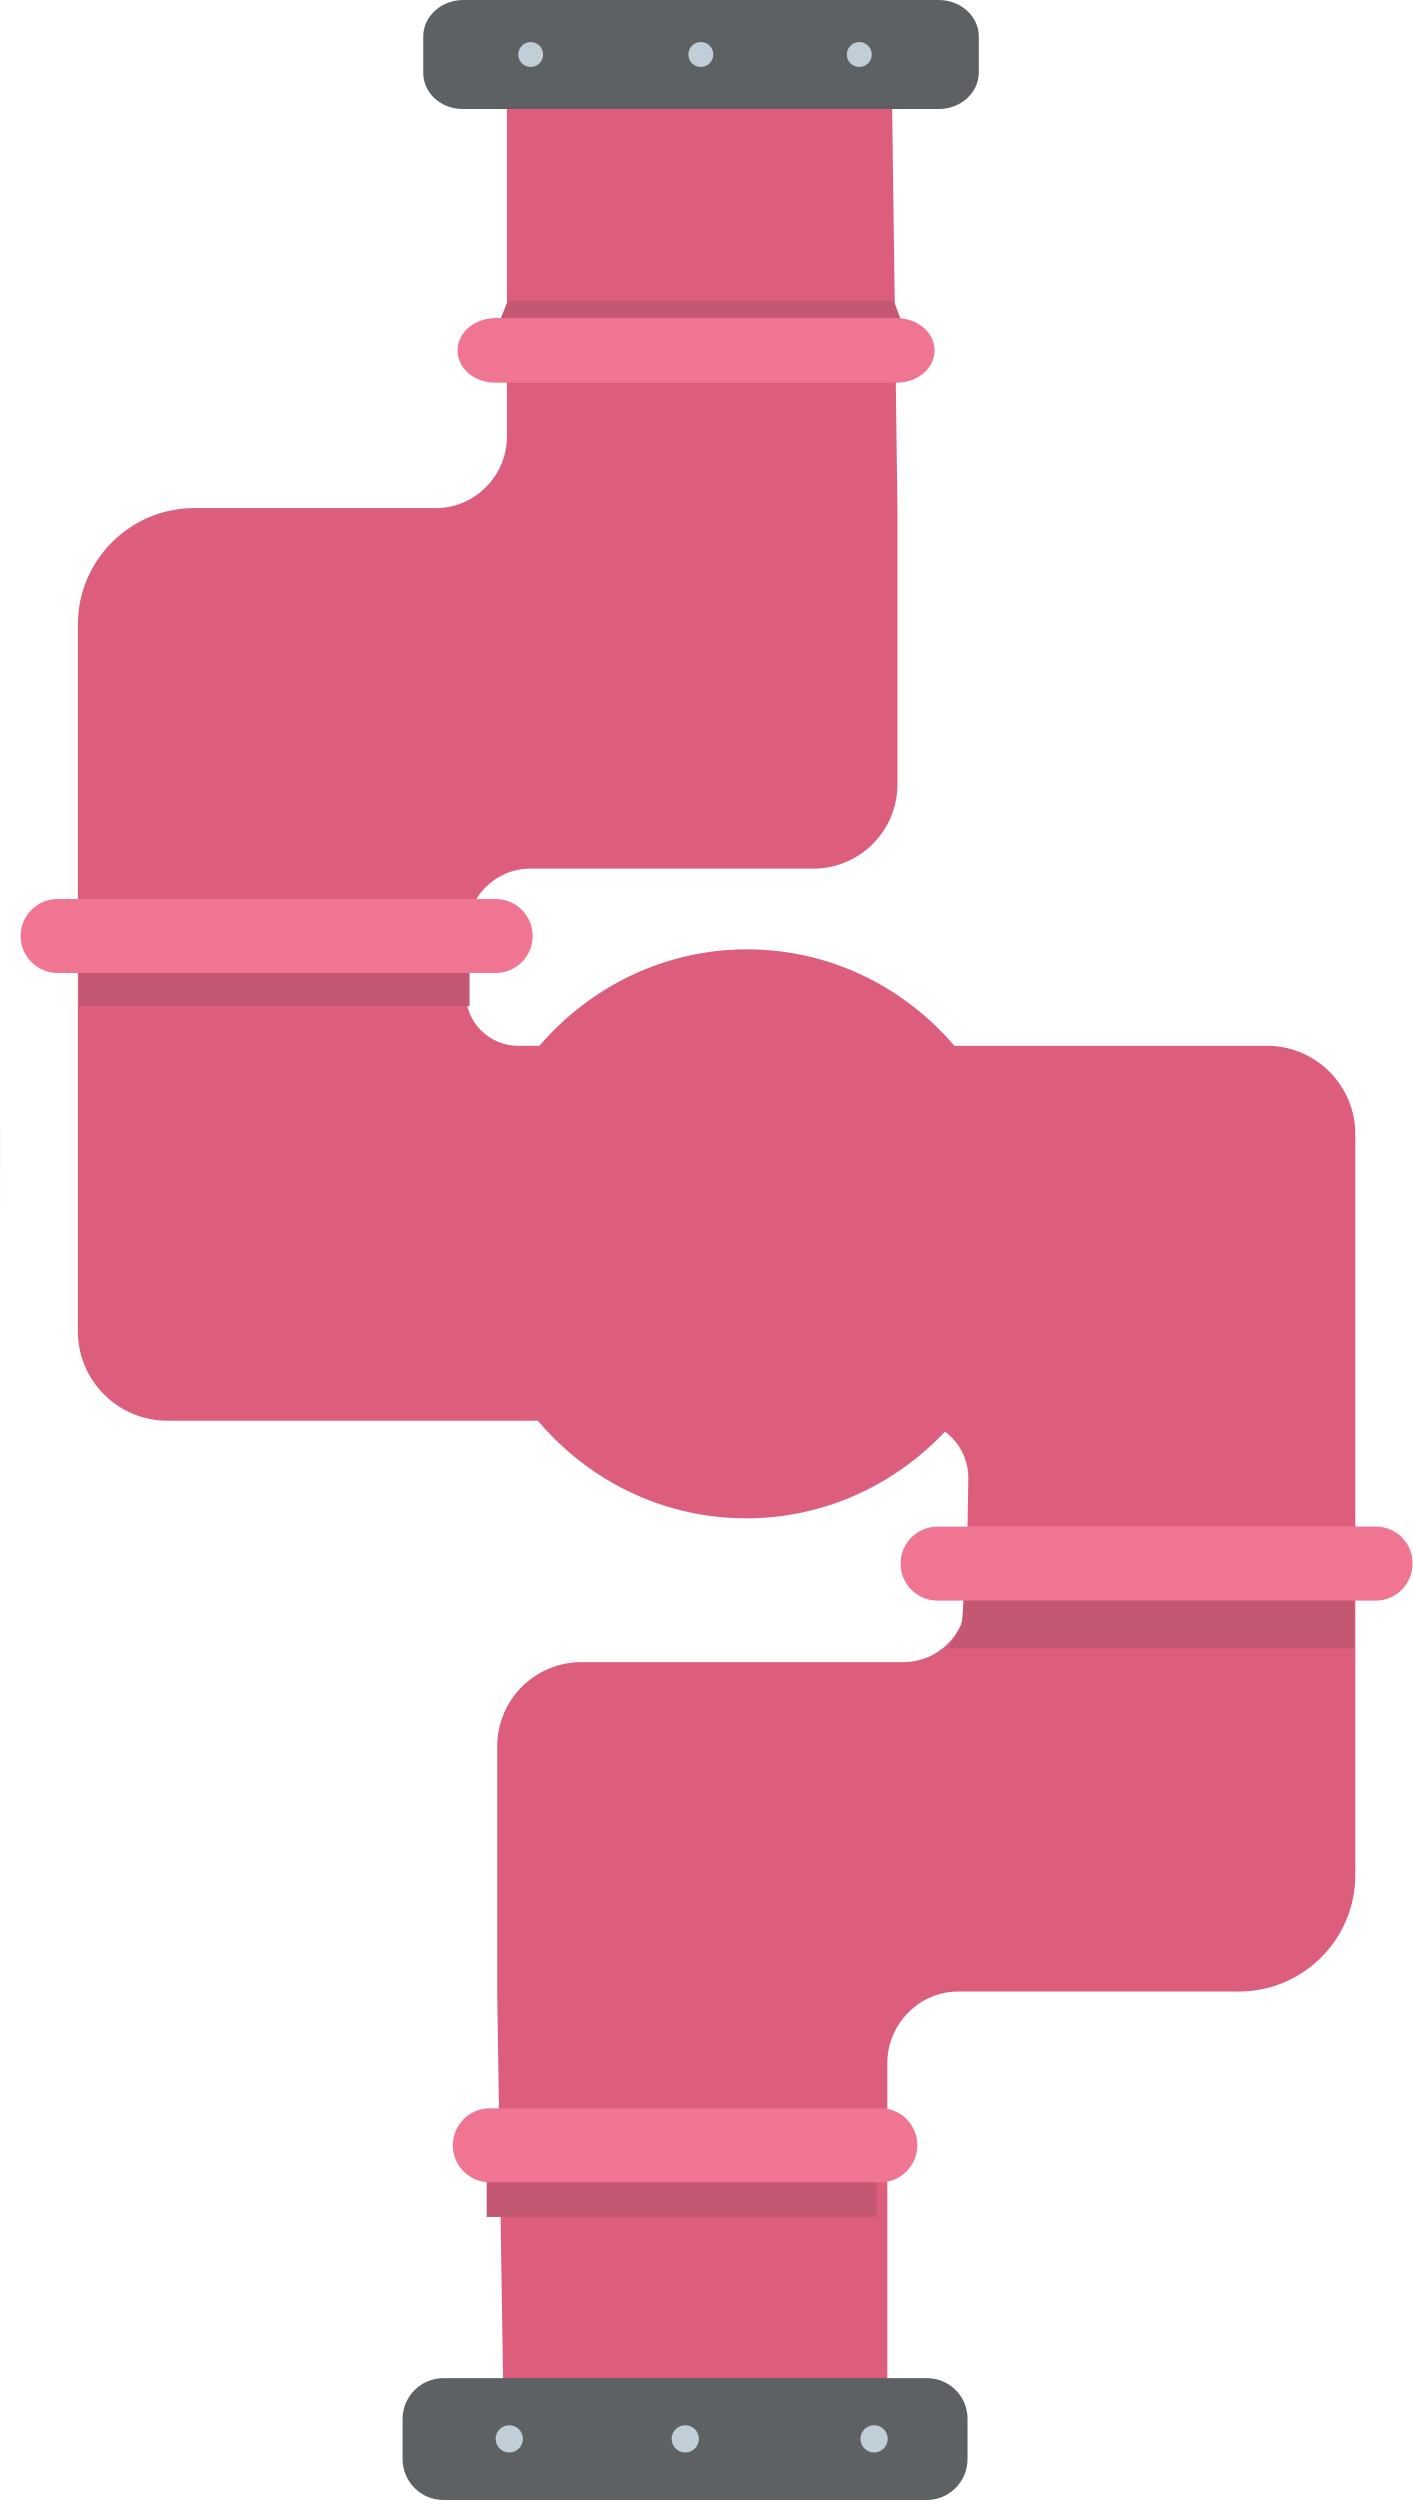
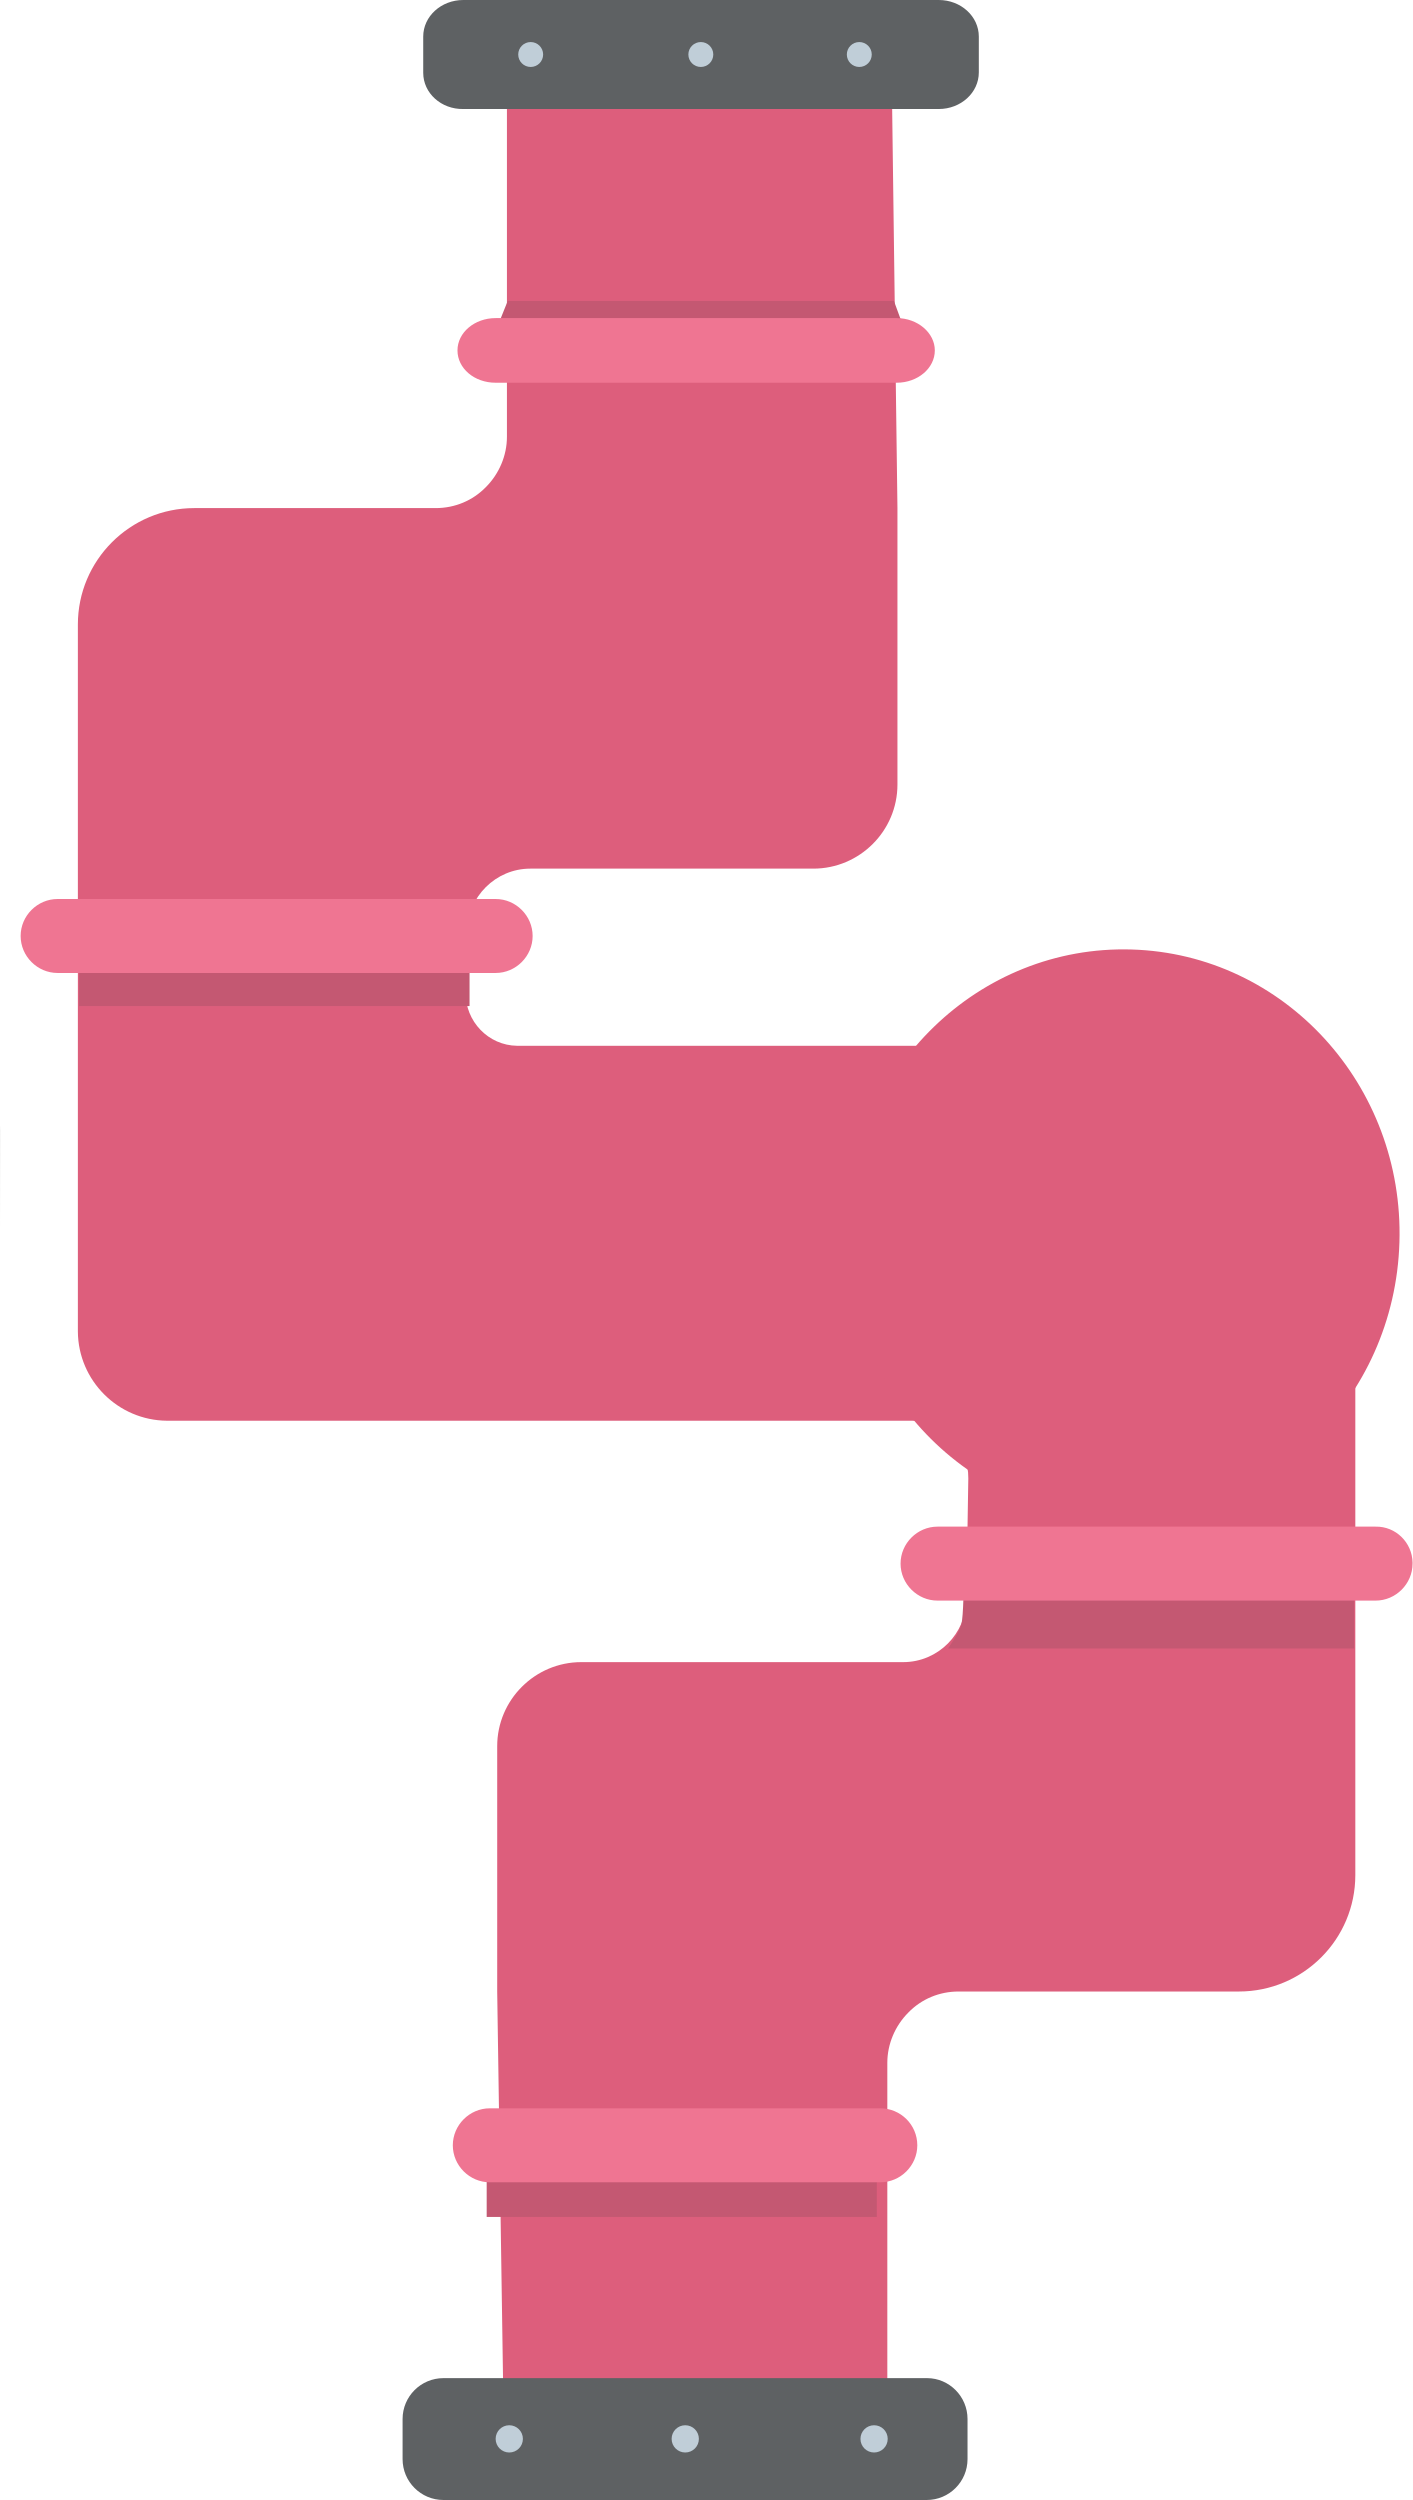
- <svg xmlns="http://www.w3.org/2000/svg" id="Layer_1" data-name="Layer 1" viewBox="0 0 362.8 642.1">
-   <defs>
-     <style>.cls-1{fill:#6b6b6b;isolation:isolate;opacity:0.15;}.cls-2{fill:#dd5e7c;}.cls-3{fill:#5e6163;}.cls-4{fill:#c0ced8;}.cls-5{fill:#c45872;}.cls-6{fill:#ef7592;}</style>
-   </defs>
-   <path class="cls-1" d="M20.9,289.1l-.1,27V291.3A16.2,16.2,0,0,1,20.9,289.1Z" transform="translate(-20.8)" />
-   <path class="cls-2" d="M368.9,291.4V481.6A29.92,29.92,0,0,1,339,511.5H267a17.9,17.9,0,0,0-12.9,5.4,18.31,18.31,0,0,0-5.4,12.9v95L150,611l-1.5-99.5v-63a21.64,21.64,0,0,1,21.6-21.6h82.7A16.2,16.2,0,0,0,269,410.7l.5-31a14.6,14.6,0,0,0-14.6-14.8H63.7A23,23,0,0,1,40.8,342V160.4a29.92,29.92,0,0,1,29.9-29.9h62a17.9,17.9,0,0,0,12.9-5.4,18.31,18.31,0,0,0,5.4-12.9v-95h98.8l1.5,113.3v71a21.64,21.64,0,0,1-21.6,21.6H157a16.2,16.2,0,0,0-16.2,16.2l-.4,15.6a13.47,13.47,0,0,0,13.4,13.7H346A22.69,22.69,0,0,1,368.9,291.4Z" transform="translate(-20.8)" />
-   <path class="cls-3" d="M129.5,18.7V9.4c0-5.2,4.6-9.4,10.3-9.4H261.9c5.7,0,10.3,4.2,10.3,9.4v9.2c0,5.2-4.6,9.4-10.3,9.4H139.8C134.1,28.1,129.5,23.9,129.5,18.7Z" transform="translate(-20.8)" />
-   <circle class="cls-4" cx="136.3" cy="14" r="3.2" />
-   <circle class="cls-4" cx="180" cy="14" r="3.2" />
-   <circle class="cls-4" cx="220.7" cy="14" r="3.2" />
-   <path class="cls-5" d="M141.4,258.4H41.1v-17H141.4Z" transform="translate(-20.8)" />
-   <path class="cls-6" d="M26.1,240.4h0a9.5,9.5,0,0,1,9.5-9.5H148.1a9.5,9.5,0,0,1,9.5,9.5h0a9.5,9.5,0,0,1-9.5,9.5H35.6A9.5,9.5,0,0,1,26.1,240.4Z" transform="translate(-20.8)" />
-   <rect class="cls-5" x="125" y="552.4" width="100.2" height="17" />
-   <path class="cls-3" d="M269.3,621.3v10.3a10.5,10.5,0,0,1-10.5,10.5H134.7a10.5,10.5,0,0,1-10.5-10.5V621.3a10.5,10.5,0,0,1,10.5-10.5H258.9A10.41,10.41,0,0,1,269.3,621.3Z" transform="translate(-20.8)" />
-   <circle class="cls-4" cx="224.5" cy="626.4" r="3.5" />
-   <circle class="cls-4" cx="176" cy="626.4" r="3.5" />
-   <circle class="cls-4" cx="130.8" cy="626.4" r="3.5" />
-   <path class="cls-6" d="M256.4,551h0a9.5,9.5,0,0,1-9.5,9.5H146.6a9.5,9.5,0,0,1-9.5-9.5h0a9.5,9.5,0,0,1,9.5-9.5H246.9A9.43,9.43,0,0,1,256.4,551Z" transform="translate(-20.8)" />
-   <path class="cls-5" d="M267.7,417.3c.6-2.4.6-10.9.6-10.9H368.6v17H264.3S267.2,419.2,267.7,417.3Z" transform="translate(-20.8)" />
-   <path class="cls-6" d="M383.6,401.6h0a9.5,9.5,0,0,1-9.5,9.5H261.6a9.5,9.5,0,0,1-9.5-9.5h0a9.5,9.5,0,0,1,9.5-9.5H374.1A9.37,9.37,0,0,1,383.6,401.6Z" transform="translate(-20.8)" />
-   <ellipse class="cls-2" cx="212.54" cy="316.88" rx="73.07" ry="71.01" transform="translate(-131.43 519.72) rotate(-88.26)" />
-   <polygon class="cls-5" points="130.41 77.26 229.58 77.26 233.69 88.54 125.94 88.54 130.41 77.26" />
-   <path class="cls-6" d="M138.32,90h0c0-4.63,4.42-8.3,9.76-8.3h103c5.45,0,9.76,3.76,9.76,8.3h0c0,4.63-4.41,8.29-9.76,8.29h-103C142.63,98.33,138.32,94.58,138.32,90Z" transform="translate(-20.8)" />
+ <svg xmlns="http://www.w3.org/2000/svg" version="1.1" id="Layer_1" x="0px" y="0px" viewBox="0 0 362.8 642.1" style="enable-background:new 0 0 362.8 642.1;" xml:space="preserve">
+   <style type="text/css">
+ 	.st0{opacity:0.15;fill:#6B6B6B;enable-background:new    ;}
+ 	.st1{fill:#DD5E7C;}
+ 	.st2{fill:#5E6163;}
+ 	.st3{fill:#C0CED8;}
+ 	.st4{fill:#C45872;}
+ 	.st5{fill:#EF7592;}
+ 	.st6{fill:none;}
+ </style>
+   <path class="st0" d="M0.1,289.1l-0.1,27v-24.8C0,290.6,0,289.8,0.1,289.1z" />
+   <path class="st1" d="M348.1,291.4v190.2c0,16.5-13.4,29.9-29.9,29.9h-72c-4.9,0-9.5,1.9-12.9,5.4c-3.4,3.4-5.4,8.1-5.4,12.9v95  L129.2,611l-1.5-99.5v-63c0-11.9,9.7-21.6,21.6-21.6H232c8.9,0,16.2-7.3,16.2-16.2l0.5-31c0.1-8.1-6.3-14.7-14.4-14.8  c-0.1,0-0.1,0-0.2,0H42.9C30.3,364.8,20.1,354.6,20,342V160.4c0-16.5,13.4-29.9,29.9-29.9h62c4.9,0,9.5-1.9,12.9-5.4  c3.4-3.4,5.4-8.1,5.4-12.9v-95H229l1.5,113.3v71c0,11.9-9.7,21.6-21.6,21.6h-72.7c-8.9,0-16.2,7.3-16.2,16.2l-0.4,15.6  c-0.1,7.4,5.8,13.6,13.2,13.7c0.1,0,0.1,0,0.2,0h192.2c12.5-0.1,22.8,9.9,22.9,22.5C348.1,291.2,348.1,291.3,348.1,291.4z" />
+   <path class="st2" d="M108.7,18.7V9.4c0-5.2,4.6-9.4,10.3-9.4h122.1c5.7,0,10.3,4.2,10.3,9.4v9.2c0,5.2-4.6,9.4-10.3,9.4H119  C113.3,28.1,108.7,23.9,108.7,18.7z" />
+   <circle class="st3" cx="136.3" cy="14" r="3.2" />
+   <circle class="st3" cx="180" cy="14" r="3.2" />
+   <circle class="st3" cx="220.7" cy="14" r="3.2" />
+   <path class="st4" d="M120.6,258.4H20.3v-17h100.3C120.6,241.4,120.6,258.4,120.6,258.4z" />
+   <path class="st5" d="M5.3,240.4L5.3,240.4c0-5.2,4.3-9.5,9.5-9.5h112.5c5.2,0,9.5,4.3,9.5,9.5l0,0c0,5.2-4.3,9.5-9.5,9.5H14.8  C9.6,249.9,5.3,245.6,5.3,240.4z" />
+   <rect x="125" y="552.4" class="st4" width="100.2" height="17" />
+   <path class="st2" d="M248.5,621.3v10.3c0,5.8-4.7,10.5-10.5,10.5H113.9c-5.8,0-10.5-4.7-10.5-10.5v-10.3c0-5.8,4.7-10.5,10.5-10.5  h124.2C243.8,610.8,248.5,615.5,248.5,621.3C248.5,621.2,248.5,621.3,248.5,621.3z" />
+   <circle class="st3" cx="224.5" cy="626.4" r="3.5" />
+   <circle class="st3" cx="176" cy="626.4" r="3.5" />
+   <circle class="st3" cx="130.8" cy="626.4" r="3.5" />
+   <path class="st5" d="M235.6,551L235.6,551c0,5.2-4.3,9.5-9.5,9.5l0,0H125.8c-5.2,0-9.5-4.3-9.5-9.5l0,0l0,0c0-5.2,4.3-9.5,9.5-9.5  h100.3C231.3,541.5,235.6,545.7,235.6,551L235.6,551z" />
+   <path class="st4" d="M246.9,417.3c0.6-2.4,0.6-10.9,0.6-10.9h100.3v17H243.5C243.5,423.4,246.4,419.2,246.9,417.3z" />
+   <path class="st5" d="M362.8,401.6L362.8,401.6c0,5.2-4.3,9.5-9.5,9.5H240.8c-5.2,0-9.5-4.3-9.5-9.5l0,0c0-5.2,4.3-9.5,9.5-9.5l0,0  h112.5c5.2-0.1,9.4,4.1,9.5,9.2C362.8,401.4,362.8,401.5,362.8,401.6z" />
+   <ellipse transform="matrix(3.036520e-02 -0.9995 0.9995 3.036520e-02 -37.0377 595.6673)" class="st1" cx="288.5" cy="316.9" rx="73.1" ry="71" />
+   <polygon class="st4" points="130.4,77.3 229.6,77.3 233.7,88.5 125.9,88.5 " />
+   <path class="st5" d="M117.5,90L117.5,90c0-4.6,4.4-8.3,9.8-8.3h103c5.4,0,9.8,3.8,9.8,8.3l0,0c0,4.6-4.4,8.3-9.8,8.3h-103  C121.8,98.3,117.5,94.6,117.5,90z" />
+   <rect x="0" y="0" class="st6" width="362.8" height="642.1" />
+   <rect x="0" y="0" class="st6" width="362.8" height="642.1" />
+   <rect x="0" y="0" class="st6" width="362.8" height="642.1" />
</svg>
